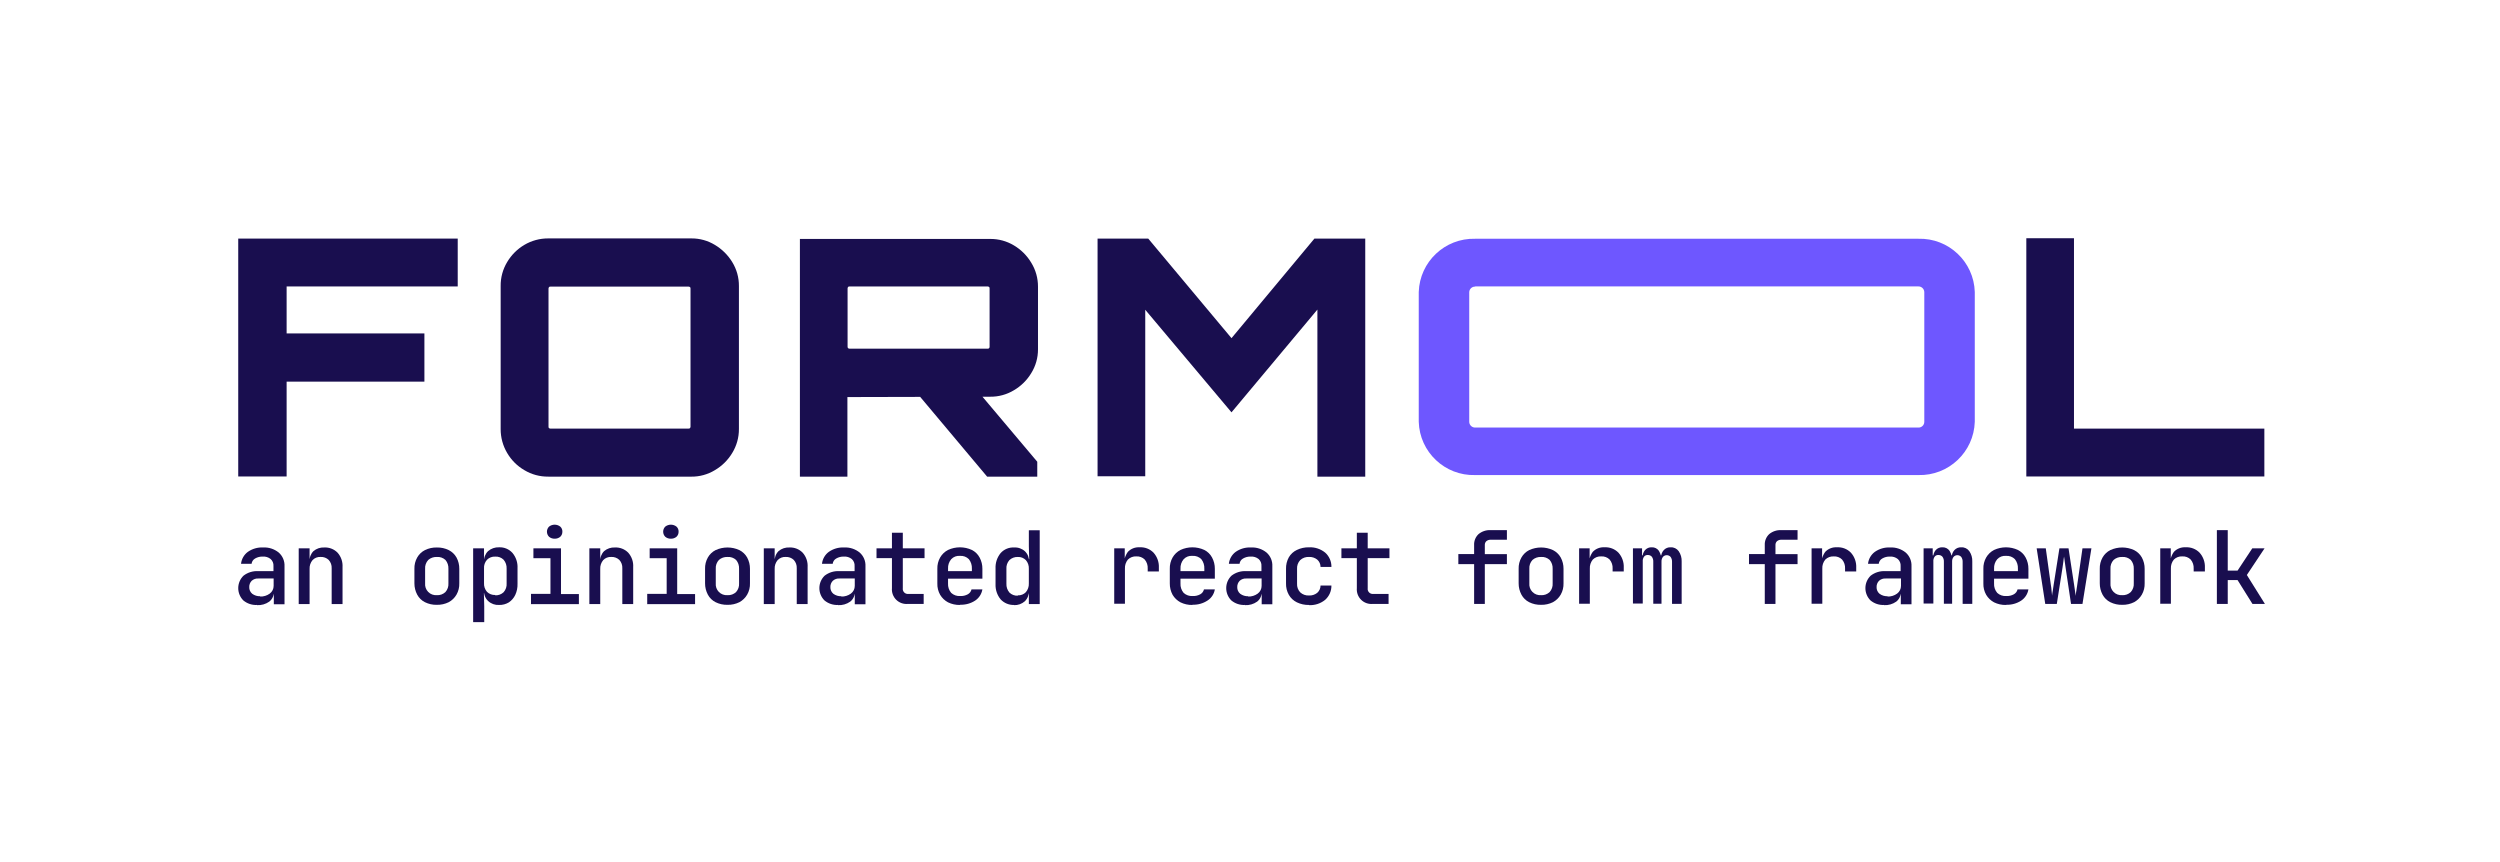
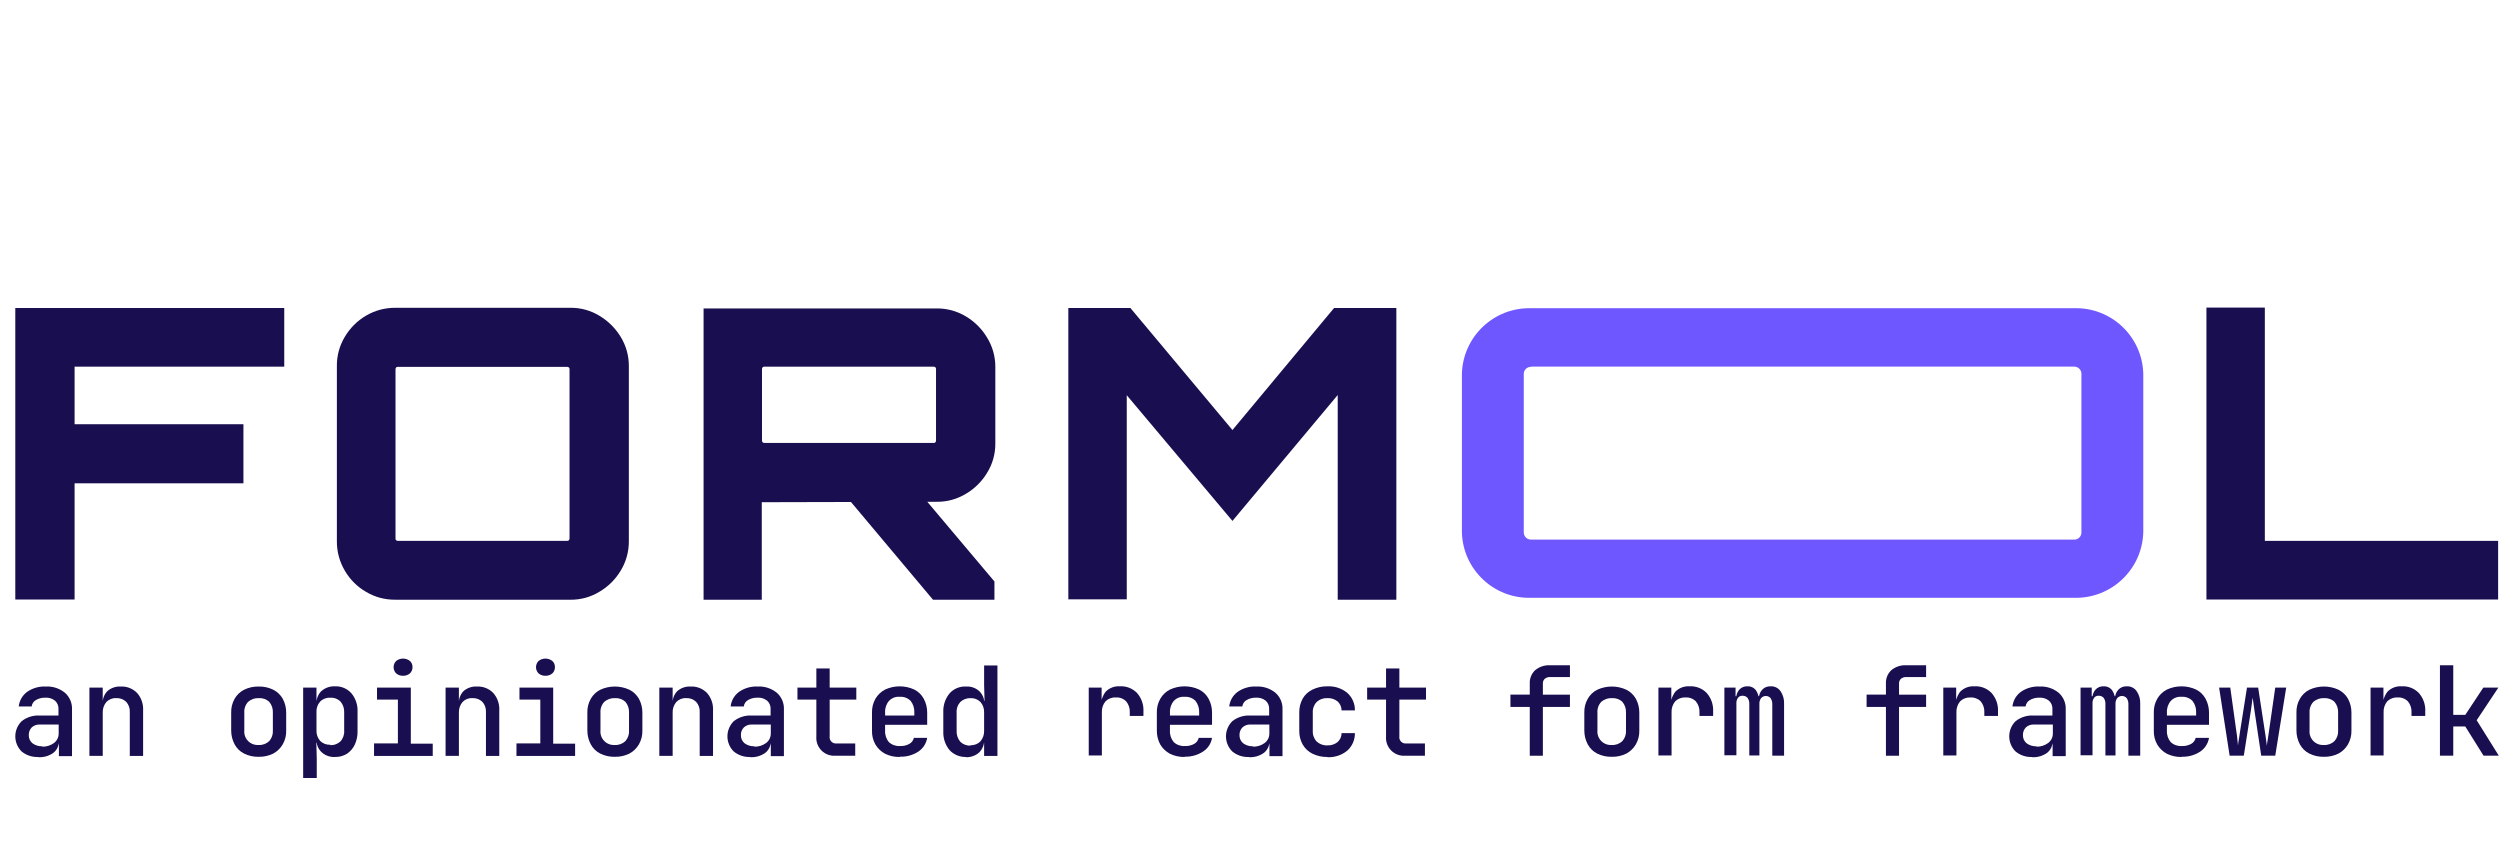
- <svg xmlns="http://www.w3.org/2000/svg" width="299" height="103" viewBox="0 0 299 103">
+ <svg xmlns="http://www.w3.org/2000/svg" width="299" height="103" viewBox="27 27 244 27">
  <defs>
    <clipPath id="clip-formol-Baseline-logo">
      <rect width="299" height="103" />
    </clipPath>
  </defs>
  <g id="formol-Baseline-logo" clip-path="url(#clip-formol-Baseline-logo)">
    <g id="Groupe_15" data-name="Groupe 15" transform="translate(-669.117 -338.499)">
      <path id="Tracé_1" data-name="Tracé 1" d="M2.243,24.517a2.368,2.368,0,0,1-1.635-.545,2.076,2.076,0,0,1,.021-2.956,2.62,2.62,0,0,1,1.74-.545H4.214v-.608a1.033,1.033,0,0,0-.335-.839,1.364,1.364,0,0,0-.964-.294,1.69,1.69,0,0,0-.9.231.826.826,0,0,0-.419.629H.335a2.042,2.042,0,0,1,.818-1.426,2.94,2.94,0,0,1,1.824-.524,2.736,2.736,0,0,1,1.866.608,2.048,2.048,0,0,1,.692,1.635v4.55H4.256V23.217h-.21l.21-.252a1.421,1.421,0,0,1-.545,1.153,2.3,2.3,0,0,1-1.468.419Zm.377-1.006a1.844,1.844,0,0,0,1.153-.356,1.142,1.142,0,0,0,.461-.923v-.881H2.411a1.083,1.083,0,0,0-.8.273,1.027,1.027,0,0,0-.294.755.989.989,0,0,0,.356.8,1.511,1.511,0,0,0,.964.294Z" transform="translate(697.61 386.336)" fill="#190e4f" />
      <path id="Tracé_2" data-name="Tracé 2" d="M3.45,24.391V17.745h1.3v1.279h.314l-.314.294a1.613,1.613,0,0,1,.461-1.237,1.842,1.842,0,0,1,1.3-.44,2.084,2.084,0,0,1,1.593.629,2.378,2.378,0,0,1,.587,1.719v4.424h-1.3V20.135a1.367,1.367,0,0,0-.356-1.006,1.3,1.3,0,0,0-.964-.356,1.233,1.233,0,0,0-.964.377,1.529,1.529,0,0,0-.356,1.069v4.193H3.45Z" transform="translate(701.393 386.336)" fill="#190e4f" />
      <path id="Tracé_3" data-name="Tracé 3" d="M12.734,24.5a3.043,3.043,0,0,1-1.426-.314,2.128,2.128,0,0,1-.923-.9,2.85,2.85,0,0,1-.335-1.363V20.2a2.578,2.578,0,0,1,.335-1.363,2.2,2.2,0,0,1,.923-.881,3.043,3.043,0,0,1,1.426-.314,3.043,3.043,0,0,1,1.426.314,2.2,2.2,0,0,1,.923.881,2.789,2.789,0,0,1,.335,1.363v1.719a2.578,2.578,0,0,1-.335,1.363,2.383,2.383,0,0,1-.923.9A3.043,3.043,0,0,1,12.734,24.5Zm0-1.153a1.377,1.377,0,0,0,1.027-.377,1.418,1.418,0,0,0,.356-1.048V20.2a1.529,1.529,0,0,0-.356-1.069,1.367,1.367,0,0,0-1.027-.356,1.455,1.455,0,0,0-1.027.356,1.414,1.414,0,0,0-.377,1.069v1.719a1.306,1.306,0,0,0,1.4,1.426Z" transform="translate(708.631 386.336)" fill="#190e4f" />
      <path id="Tracé_4" data-name="Tracé 4" d="M13.4,26.583V17.756h1.3v1.279h.273l-.273.294a1.626,1.626,0,0,1,.482-1.237A1.907,1.907,0,0,1,16.5,17.63,2.042,2.042,0,0,1,18.1,18.3a2.623,2.623,0,0,1,.608,1.824v1.866a2.949,2.949,0,0,1-.273,1.342,2.227,2.227,0,0,1-.755.881,2.136,2.136,0,0,1-1.174.314,1.762,1.762,0,0,1-1.3-.461,1.566,1.566,0,0,1-.5-1.237l.273.294h-.294l.042,1.551v1.908h-1.3Zm2.642-3.208A1.36,1.36,0,0,0,17.048,23a1.438,1.438,0,0,0,.356-1.069v-1.74a1.529,1.529,0,0,0-.356-1.069,1.3,1.3,0,0,0-1.006-.377,1.28,1.28,0,0,0-.985.377,1.418,1.418,0,0,0-.356,1.048v1.74a1.474,1.474,0,0,0,.356,1.048,1.311,1.311,0,0,0,.985.377Z" transform="translate(712.305 386.325)" fill="#190e4f" />
      <path id="Tracé_5" data-name="Tracé 5" d="M16.711,25.817v-1.2h2.327V20.345H17V19.17H20.3v5.472h2.139v1.2H16.69Zm2.83-7.8a1,1,0,0,1-.671-.231.86.86,0,0,1,0-1.216,1.091,1.091,0,0,1,1.342,0,.776.776,0,0,1,.252.608.807.807,0,0,1-.252.608A1,1,0,0,1,19.541,18.017Z" transform="translate(715.913 384.911)" fill="#190e4f" />
      <path id="Tracé_6" data-name="Tracé 6" d="M20.03,24.391V17.745h1.3v1.279h.314l-.314.294a1.613,1.613,0,0,1,.461-1.237,1.842,1.842,0,0,1,1.3-.44,2.084,2.084,0,0,1,1.593.629,2.378,2.378,0,0,1,.587,1.719v4.424h-1.3V20.135a1.367,1.367,0,0,0-.356-1.006,1.3,1.3,0,0,0-.964-.356,1.233,1.233,0,0,0-.964.377,1.529,1.529,0,0,0-.356,1.069v4.193h-1.3Z" transform="translate(719.575 386.336)" fill="#190e4f" />
      <path id="Tracé_7" data-name="Tracé 7" d="M23.341,25.817v-1.2h2.327V20.345H23.634V19.17h3.292v5.472h2.139v1.2H23.32Zm2.83-7.8a1,1,0,0,1-.671-.231.86.86,0,0,1,0-1.216,1.091,1.091,0,0,1,1.342,0,.776.776,0,0,1,.252.608.807.807,0,0,1-.252.608A1,1,0,0,1,26.171,18.017Z" transform="translate(723.183 384.911)" fill="#190e4f" />
      <path id="Tracé_8" data-name="Tracé 8" d="M29.314,24.5a3.043,3.043,0,0,1-1.426-.314,2.128,2.128,0,0,1-.923-.9,2.85,2.85,0,0,1-.335-1.363V20.2a2.578,2.578,0,0,1,.335-1.363,2.2,2.2,0,0,1,.923-.881,3.389,3.389,0,0,1,2.851,0,2.2,2.2,0,0,1,.923.881A2.789,2.789,0,0,1,32,20.2v1.719a2.578,2.578,0,0,1-.335,1.363,2.383,2.383,0,0,1-.923.9A3.043,3.043,0,0,1,29.314,24.5Zm0-1.153a1.377,1.377,0,0,0,1.027-.377,1.418,1.418,0,0,0,.356-1.048V20.2a1.529,1.529,0,0,0-.356-1.069,1.367,1.367,0,0,0-1.027-.356,1.455,1.455,0,0,0-1.027.356,1.414,1.414,0,0,0-.377,1.069v1.719a1.306,1.306,0,0,0,1.4,1.426Z" transform="translate(726.813 386.336)" fill="#190e4f" />
      <path id="Tracé_9" data-name="Tracé 9" d="M29.98,24.391V17.745h1.3v1.279h.314l-.314.294a1.613,1.613,0,0,1,.461-1.237,1.842,1.842,0,0,1,1.3-.44,2.084,2.084,0,0,1,1.593.629,2.378,2.378,0,0,1,.587,1.719v4.424h-1.3V20.135a1.367,1.367,0,0,0-.356-1.006,1.3,1.3,0,0,0-.964-.356,1.233,1.233,0,0,0-.964.377,1.529,1.529,0,0,0-.356,1.069v4.193h-1.3Z" transform="translate(730.487 386.336)" fill="#190e4f" />
      <path id="Tracé_10" data-name="Tracé 10" d="M35.393,24.517a2.368,2.368,0,0,1-1.635-.545,2.076,2.076,0,0,1,.021-2.956,2.62,2.62,0,0,1,1.74-.545h1.845v-.608a1.033,1.033,0,0,0-.335-.839,1.364,1.364,0,0,0-.964-.294,1.69,1.69,0,0,0-.9.231.826.826,0,0,0-.419.629H33.464a2.042,2.042,0,0,1,.818-1.426,2.94,2.94,0,0,1,1.824-.524,2.736,2.736,0,0,1,1.866.608,2.048,2.048,0,0,1,.692,1.635v4.55H37.385V23.217h-.21l.21-.252a1.421,1.421,0,0,1-.545,1.153,2.3,2.3,0,0,1-1.468.419Zm.377-1.006a1.844,1.844,0,0,0,1.153-.356,1.142,1.142,0,0,0,.461-.923v-.881H35.561a1.083,1.083,0,0,0-.8.273,1.027,1.027,0,0,0-.294.755.989.989,0,0,0,.356.8,1.511,1.511,0,0,0,.964.294Z" transform="translate(733.963 386.336)" fill="#190e4f" />
      <path id="Tracé_11" data-name="Tracé 11" d="M40.163,25.312a1.744,1.744,0,0,1-1.908-1.887V19.84H36.41V18.666h1.845V16.8h1.3v1.866h2.6V19.84h-2.6v3.585a.605.605,0,0,0,.671.692H42.05v1.2H40.184Z" transform="translate(737.538 385.415)" fill="#190e4f" />
      <path id="Tracé_12" data-name="Tracé 12" d="M42.585,24.528a3.1,3.1,0,0,1-1.426-.314,2.438,2.438,0,0,1-.943-.9,2.578,2.578,0,0,1-.335-1.363v-1.74a2.578,2.578,0,0,1,.335-1.363,2.307,2.307,0,0,1,.943-.9,3.389,3.389,0,0,1,2.851,0,2.128,2.128,0,0,1,.923.9,2.789,2.789,0,0,1,.335,1.363v1.174H41.159v.566a1.606,1.606,0,0,0,.377,1.132,1.446,1.446,0,0,0,1.069.377,1.719,1.719,0,0,0,.923-.21.9.9,0,0,0,.44-.587h1.3A2,2,0,0,1,44.409,24a3.075,3.075,0,0,1-1.782.5Zm1.426-3.921v-.419a1.7,1.7,0,0,0-.356-1.132,1.348,1.348,0,0,0-1.069-.4,1.273,1.273,0,0,0-1.048.4,1.606,1.606,0,0,0-.377,1.132v.294h2.956l-.1.1Z" transform="translate(741.343 386.325)" fill="#190e4f" />
      <path id="Tracé_13" data-name="Tracé 13" d="M45.422,25.592a2.118,2.118,0,0,1-1.614-.671A2.7,2.7,0,0,1,43.2,23.1V21.231a2.717,2.717,0,0,1,.608-1.845,2.018,2.018,0,0,1,1.614-.671,1.762,1.762,0,0,1,1.3.461,1.625,1.625,0,0,1,.482,1.237l-.273-.294h.294l-.042-1.551V16.66h1.3v8.827h-1.3V24.208h-.273l.273-.294a1.626,1.626,0,0,1-.482,1.237,1.852,1.852,0,0,1-1.3.461Zm.44-1.153a1.233,1.233,0,0,0,.964-.377,1.51,1.51,0,0,0,.356-1.048v-1.74a1.474,1.474,0,0,0-.356-1.048,1.263,1.263,0,0,0-.964-.377,1.394,1.394,0,0,0-1.006.377,1.438,1.438,0,0,0-.356,1.069v1.74a1.529,1.529,0,0,0,.356,1.069,1.328,1.328,0,0,0,1.006.377Z" transform="translate(744.984 385.262)" fill="#190e4f" />
      <path id="Tracé_14" data-name="Tracé 14" d="M49.981,24.4V17.756h1.258v1.279h.314l-.4.776a2.493,2.493,0,0,1,.461-1.635,1.77,1.77,0,0,1,1.4-.545,2.15,2.15,0,0,1,1.677.65,2.518,2.518,0,0,1,.629,1.8v.44H53.986v-.335a1.549,1.549,0,0,0-.356-1.09,1.3,1.3,0,0,0-1.006-.377,1.328,1.328,0,0,0-1.006.377,1.586,1.586,0,0,0-.356,1.09v4.193h-1.3Z" transform="translate(752.397 386.325)" fill="#190e4f" />
      <path id="Tracé_15" data-name="Tracé 15" d="M55.845,24.528a3.1,3.1,0,0,1-1.426-.314,2.438,2.438,0,0,1-.943-.9,2.789,2.789,0,0,1-.335-1.363v-1.74a2.578,2.578,0,0,1,.335-1.363,2.307,2.307,0,0,1,.943-.9,3.389,3.389,0,0,1,2.851,0,2.128,2.128,0,0,1,.923.9,2.789,2.789,0,0,1,.335,1.363v1.174H54.419v.566a1.606,1.606,0,0,0,.377,1.132,1.446,1.446,0,0,0,1.069.377,1.719,1.719,0,0,0,.923-.21.9.9,0,0,0,.44-.587h1.3A1.954,1.954,0,0,1,57.648,24a3.075,3.075,0,0,1-1.782.5Zm1.426-3.921v-.419a1.7,1.7,0,0,0-.356-1.132,1.348,1.348,0,0,0-1.069-.4,1.273,1.273,0,0,0-1.048.4,1.606,1.606,0,0,0-.377,1.132v.294h2.956l-.1.1Z" transform="translate(755.884 386.325)" fill="#190e4f" />
      <path id="Tracé_16" data-name="Tracé 16" d="M58.6,24.517a2.368,2.368,0,0,1-1.635-.545,2.076,2.076,0,0,1,.021-2.956,2.619,2.619,0,0,1,1.74-.545h1.845v-.608a1.033,1.033,0,0,0-.335-.839,1.364,1.364,0,0,0-.964-.294,1.69,1.69,0,0,0-.9.231.826.826,0,0,0-.419.629H56.674a2.042,2.042,0,0,1,.818-1.426,2.94,2.94,0,0,1,1.824-.524,2.736,2.736,0,0,1,1.866.608,2.048,2.048,0,0,1,.692,1.635v4.55H60.6V23.217h-.21l.21-.252a1.421,1.421,0,0,1-.545,1.153,2.3,2.3,0,0,1-1.468.419Zm.377-1.006a1.844,1.844,0,0,0,1.153-.356,1.142,1.142,0,0,0,.461-.923v-.881H58.771a1.083,1.083,0,0,0-.8.273,1.027,1.027,0,0,0-.294.755.989.989,0,0,0,.356.8,1.511,1.511,0,0,0,.964.294Z" transform="translate(759.415 386.336)" fill="#190e4f" />
      <path id="Tracé_17" data-name="Tracé 17" d="M62.517,24.528a3.193,3.193,0,0,1-1.447-.314,2.228,2.228,0,0,1-.964-.9,2.629,2.629,0,0,1-.335-1.363v-1.74a2.707,2.707,0,0,1,.335-1.384,2.183,2.183,0,0,1,.964-.881,3.193,3.193,0,0,1,1.447-.314,2.848,2.848,0,0,1,1.929.629,2.241,2.241,0,0,1,.755,1.719H63.9a1.165,1.165,0,0,0-.4-.881,1.463,1.463,0,0,0-.985-.314,1.428,1.428,0,0,0-1.048.377,1.4,1.4,0,0,0-.377,1.048V21.97a1.4,1.4,0,0,0,.377,1.048,1.428,1.428,0,0,0,1.048.377,1.463,1.463,0,0,0,.985-.314,1.165,1.165,0,0,0,.4-.881h1.3a2.241,2.241,0,0,1-.755,1.719,2.848,2.848,0,0,1-1.929.629Z" transform="translate(763.155 386.325)" fill="#190e4f" />
      <path id="Tracé_18" data-name="Tracé 18" d="M66.683,25.312a1.744,1.744,0,0,1-1.908-1.887V19.84H62.93V18.666h1.845V16.8h1.3v1.866h2.6V19.84h-2.6v3.585a.605.605,0,0,0,.671.692H68.57v1.2H66.7Z" transform="translate(766.62 385.415)" fill="#190e4f" />
      <path id="Tracé_19" data-name="Tracé 19" d="M71.487,25.477V20.717H69.6v-1.2h1.887V18.453a1.692,1.692,0,0,1,.524-1.321,2.113,2.113,0,0,1,1.447-.482h1.95V17.8H73.479a.785.785,0,0,0-.524.168.6.6,0,0,0-.189.482v1.069h2.642v1.2H72.766v4.759h-1.3Z" transform="translate(773.935 385.251)" fill="#190e4f" />
      <path id="Tracé_20" data-name="Tracé 20" d="M75.724,24.5a3.043,3.043,0,0,1-1.426-.314,2.129,2.129,0,0,1-.923-.9,2.85,2.85,0,0,1-.335-1.363V20.2a2.578,2.578,0,0,1,.335-1.363,2.2,2.2,0,0,1,.923-.881,3.389,3.389,0,0,1,2.851,0,2.2,2.2,0,0,1,.923.881,2.789,2.789,0,0,1,.335,1.363v1.719a2.578,2.578,0,0,1-.335,1.363,2.383,2.383,0,0,1-.923.9A3.043,3.043,0,0,1,75.724,24.5Zm0-1.153a1.377,1.377,0,0,0,1.027-.377,1.418,1.418,0,0,0,.356-1.048V20.2a1.529,1.529,0,0,0-.356-1.069,1.367,1.367,0,0,0-1.027-.356,1.455,1.455,0,0,0-1.027.356,1.414,1.414,0,0,0-.377,1.069v1.719a1.306,1.306,0,0,0,1.4,1.426Z" transform="translate(777.707 386.336)" fill="#190e4f" />
      <path id="Tracé_21" data-name="Tracé 21" d="M76.5,24.4V17.756h1.258v1.279h.314l-.4.776a2.493,2.493,0,0,1,.461-1.635,1.77,1.77,0,0,1,1.4-.545,2.15,2.15,0,0,1,1.677.65,2.518,2.518,0,0,1,.629,1.8v.44H80.506v-.335a1.549,1.549,0,0,0-.356-1.09,1.3,1.3,0,0,0-1.006-.377,1.328,1.328,0,0,0-1.006.377,1.586,1.586,0,0,0-.356,1.09v4.193h-1.3Z" transform="translate(781.479 386.325)" fill="#190e4f" />
      <path id="Tracé_22" data-name="Tracé 22" d="M79.56,24.4V17.756h1.09v.839H80.9l-.189.252a1.274,1.274,0,0,1,.294-.881,1.017,1.017,0,0,1,.818-.335.979.979,0,0,1,.839.419,2.037,2.037,0,0,1,.294,1.153l-.294-.608h.461l-.189.252a1.19,1.19,0,0,1,.314-.881,1.046,1.046,0,0,1,.818-.335,1.111,1.111,0,0,1,.964.461,2.016,2.016,0,0,1,.356,1.237V24.4H84.235V19.37a.976.976,0,0,0-.168-.587.612.612,0,0,0-.923,0,.868.868,0,0,0-.168.566v5.032h-.985V19.349a.932.932,0,0,0-.168-.587.614.614,0,0,0-.482-.21.516.516,0,0,0-.461.21.87.87,0,0,0-.147.566V24.36H79.56Z" transform="translate(784.857 386.325)" fill="#190e4f" />
      <path id="Tracé_23" data-name="Tracé 23" d="M88.067,25.477V20.717H86.18v-1.2h1.887V18.453a1.692,1.692,0,0,1,.524-1.321,2.113,2.113,0,0,1,1.447-.482h1.95V17.8H90.059a.785.785,0,0,0-.524.168.6.6,0,0,0-.189.482v1.069h2.642v1.2H89.346v4.759h-1.3Z" transform="translate(792.117 385.251)" fill="#190e4f" />
      <path id="Tracé_24" data-name="Tracé 24" d="M89.761,24.4V17.756h1.258v1.279h.314l-.4.776a2.493,2.493,0,0,1,.461-1.635,1.77,1.77,0,0,1,1.4-.545,2.15,2.15,0,0,1,1.677.65,2.519,2.519,0,0,1,.629,1.8v.44H93.766v-.335a1.549,1.549,0,0,0-.356-1.09A1.3,1.3,0,0,0,92.4,18.72,1.328,1.328,0,0,0,91.4,19.1a1.586,1.586,0,0,0-.356,1.09v4.193h-1.3Z" transform="translate(796.021 386.325)" fill="#190e4f" />
      <path id="Tracé_25" data-name="Tracé 25" d="M95.063,24.517a2.368,2.368,0,0,1-1.635-.545,2.076,2.076,0,0,1,.021-2.956,2.62,2.62,0,0,1,1.74-.545h1.845v-.608a1.033,1.033,0,0,0-.335-.839,1.364,1.364,0,0,0-.964-.294,1.69,1.69,0,0,0-.9.231.826.826,0,0,0-.419.629H93.134a2.042,2.042,0,0,1,.818-1.426,2.94,2.94,0,0,1,1.824-.524,2.736,2.736,0,0,1,1.866.608,2.048,2.048,0,0,1,.692,1.635v4.55H97.055V23.217h-.21l.21-.252a1.421,1.421,0,0,1-.545,1.153,2.3,2.3,0,0,1-1.468.419Zm.4-1.006a1.844,1.844,0,0,0,1.153-.356,1.142,1.142,0,0,0,.461-.923v-.881H95.252a1.083,1.083,0,0,0-.8.273,1.027,1.027,0,0,0-.294.755.989.989,0,0,0,.356.8,1.511,1.511,0,0,0,.964.294Z" transform="translate(799.398 386.336)" fill="#190e4f" />
      <path id="Tracé_26" data-name="Tracé 26" d="M96.14,24.4V17.756h1.09v.839h.252l-.189.252a1.274,1.274,0,0,1,.294-.881,1.017,1.017,0,0,1,.818-.335.979.979,0,0,1,.839.419,2.037,2.037,0,0,1,.294,1.153l-.294-.608H99.7l-.189.252a1.19,1.19,0,0,1,.314-.881,1.046,1.046,0,0,1,.818-.335,1.111,1.111,0,0,1,.964.461,2.016,2.016,0,0,1,.356,1.237V24.4h-1.153V19.37a.976.976,0,0,0-.168-.587.612.612,0,0,0-.923,0,.868.868,0,0,0-.168.566v5.032h-.985V19.349a.932.932,0,0,0-.168-.587.614.614,0,0,0-.482-.21.516.516,0,0,0-.461.21.87.87,0,0,0-.147.566V24.36H96.14Z" transform="translate(803.039 386.325)" fill="#190e4f" />
      <path id="Tracé_27" data-name="Tracé 27" d="M102.255,24.528a3.1,3.1,0,0,1-1.426-.314,2.438,2.438,0,0,1-.943-.9,2.578,2.578,0,0,1-.335-1.363v-1.74a2.578,2.578,0,0,1,.335-1.363,2.307,2.307,0,0,1,.943-.9,3.389,3.389,0,0,1,2.851,0,2.129,2.129,0,0,1,.923.9,2.789,2.789,0,0,1,.335,1.363v1.174h-4.109v.566a1.606,1.606,0,0,0,.377,1.132,1.446,1.446,0,0,0,1.069.377,1.719,1.719,0,0,0,.923-.21.9.9,0,0,0,.44-.587h1.3a2,2,0,0,1-.86,1.342,3.075,3.075,0,0,1-1.782.5Zm1.426-3.921v-.419a1.7,1.7,0,0,0-.356-1.132,1.348,1.348,0,0,0-1.069-.4,1.273,1.273,0,0,0-1.048.4,1.606,1.606,0,0,0-.377,1.132v.294h2.956l-.1.1Z" transform="translate(806.778 386.325)" fill="#190e4f" />
      <path id="Tracé_28" data-name="Tracé 28" d="M103.617,24.336,102.59,17.69h1.09l.608,4.382a5.857,5.857,0,0,1,.084.671c.021.252.042.44.063.608a4.129,4.129,0,0,1,.084-.608c.042-.252.063-.461.1-.671l.692-4.382h1.09l.671,4.382c.042.21.063.44.1.692s.063.44.084.608a4.361,4.361,0,0,1,.084-.629c.042-.252.063-.461.1-.671l.629-4.382h1.069l-1.069,6.646H106.7l-.65-4.34c-.042-.231-.063-.461-.1-.713s-.063-.461-.084-.608c-.021.147-.063.356-.084.608-.042.252-.063.5-.1.713L105,24.336h-1.384Z" transform="translate(810.112 386.391)" fill="#190e4f" />
      <path id="Tracé_29" data-name="Tracé 29" d="M108.874,24.5a3.043,3.043,0,0,1-1.426-.314,2.129,2.129,0,0,1-.923-.9,2.85,2.85,0,0,1-.335-1.363V20.2a2.578,2.578,0,0,1,.335-1.363,2.2,2.2,0,0,1,.923-.881,3.389,3.389,0,0,1,2.851,0,2.2,2.2,0,0,1,.923.881,2.789,2.789,0,0,1,.335,1.363v1.719a2.578,2.578,0,0,1-.335,1.363,2.383,2.383,0,0,1-.923.9A3.043,3.043,0,0,1,108.874,24.5Zm0-1.153a1.377,1.377,0,0,0,1.027-.377,1.418,1.418,0,0,0,.356-1.048V20.2a1.529,1.529,0,0,0-.356-1.069,1.367,1.367,0,0,0-1.027-.356,1.455,1.455,0,0,0-1.027.356,1.414,1.414,0,0,0-.377,1.069v1.719a1.306,1.306,0,0,0,1.4,1.426Z" transform="translate(814.06 386.336)" fill="#190e4f" />
      <path id="Tracé_30" data-name="Tracé 30" d="M109.651,24.4V17.756h1.258v1.279h.314l-.4.776a2.493,2.493,0,0,1,.461-1.635,1.77,1.77,0,0,1,1.4-.545,2.15,2.15,0,0,1,1.677.65,2.519,2.519,0,0,1,.629,1.8v.44h-1.342v-.335a1.549,1.549,0,0,0-.356-1.09,1.3,1.3,0,0,0-1.006-.377,1.328,1.328,0,0,0-1.006.377,1.585,1.585,0,0,0-.356,1.09v4.193h-1.3Z" transform="translate(817.832 386.325)" fill="#190e4f" />
      <path id="Tracé_31" data-name="Tracé 31" d="M112.87,25.477V16.65h1.3v4.843h1.174l1.761-2.663h1.468l-2.118,3.187,2.16,3.459h-1.489l-1.782-2.851H114.17v2.851h-1.3Z" transform="translate(821.385 385.251)" fill="#190e4f" />
      <path id="Tracé_32" data-name="Tracé 32" d="M0,28.492V.02H26.25V5.744H5.787v5.619H22.266v5.766H5.787V28.471H0Z" transform="translate(697.61 367.014)" fill="#190e4f" />
      <path id="Tracé_33" data-name="Tracé 33" d="M20.673,28.5a5.418,5.418,0,0,1-2.872-.776,5.678,5.678,0,0,1-2.055-2.055A5.559,5.559,0,0,1,14.97,22.8V5.713a5.418,5.418,0,0,1,.776-2.872A5.844,5.844,0,0,1,17.8.786,5.559,5.559,0,0,1,20.673.01H37.76a5.324,5.324,0,0,1,2.83.776A6.082,6.082,0,0,1,42.666,2.84a5.382,5.382,0,0,1,.8,2.872V22.8a5.435,5.435,0,0,1-.8,2.872,5.9,5.9,0,0,1-2.076,2.055,5.324,5.324,0,0,1-2.83.776H20.673Zm.252-5.745H37.446s.147,0,.168-.063a.238.238,0,0,0,.063-.168V6.006s0-.147-.063-.168a.238.238,0,0,0-.168-.063H20.924s-.147,0-.168.063a.238.238,0,0,0-.063.168V22.528s0,.147.063.168a.238.238,0,0,0,.168.063Z" transform="translate(714.026 367.003)" fill="#190e4f" />
      <path id="Tracé_34" data-name="Tracé 34" d="M32.051,28.47V.04H54.778a5.418,5.418,0,0,1,2.872.776,5.963,5.963,0,0,1,2.076,2.076,5.416,5.416,0,0,1,.8,2.851v7.506a5.343,5.343,0,0,1-.8,2.83,5.9,5.9,0,0,1-2.076,2.055,5.366,5.366,0,0,1-2.872.776l-17.046.042V28.47h-5.7Zm5.933-15.305H54.506s.147,0,.168-.063a.19.19,0,0,0,.063-.147v-7s0-.147-.063-.168a.238.238,0,0,0-.168-.063H37.984s-.147,0-.168.063a.238.238,0,0,0-.063.168v7a.2.2,0,0,0,.063.147A.238.238,0,0,0,37.984,13.165ZM54.443,28.47,46.014,18.427h7.464l6.961,8.261V28.47H54.422Z" transform="translate(732.735 367.036)" fill="#190e4f" />
      <path id="Tracé_35" data-name="Tracé 35" d="M49.02,28.492V.02h6.059l9.959,11.909L74.955.02h6.08V28.492H75.312V8.511L65.038,20.8,54.723,8.532V28.45h-5.7Z" transform="translate(751.366 367.014)" fill="#190e4f" />
      <path id="Tracé_36" data-name="Tracé 36" d="M102,28.514V0h5.7V22.769h22.769v5.724H102Z" transform="translate(809.465 366.992)" fill="#190e4f" />
      <path id="Tracé_37" data-name="Tracé 37" d="M127.094,28.292h-53a6.567,6.567,0,0,1-6.751-6.374V6.4A6.581,6.581,0,0,1,74.091.03h53A6.567,6.567,0,0,1,133.845,6.4V21.919A6.581,6.581,0,0,1,127.094,28.292Zm-53-22.539a.686.686,0,0,0-.713.671V21.94a.7.7,0,0,0,.713.671h53a.686.686,0,0,0,.713-.671V6.4a.7.7,0,0,0-.713-.671h-53Z" transform="translate(771.456 367.025)" fill="#6e57ff" />
    </g>
  </g>
</svg>
